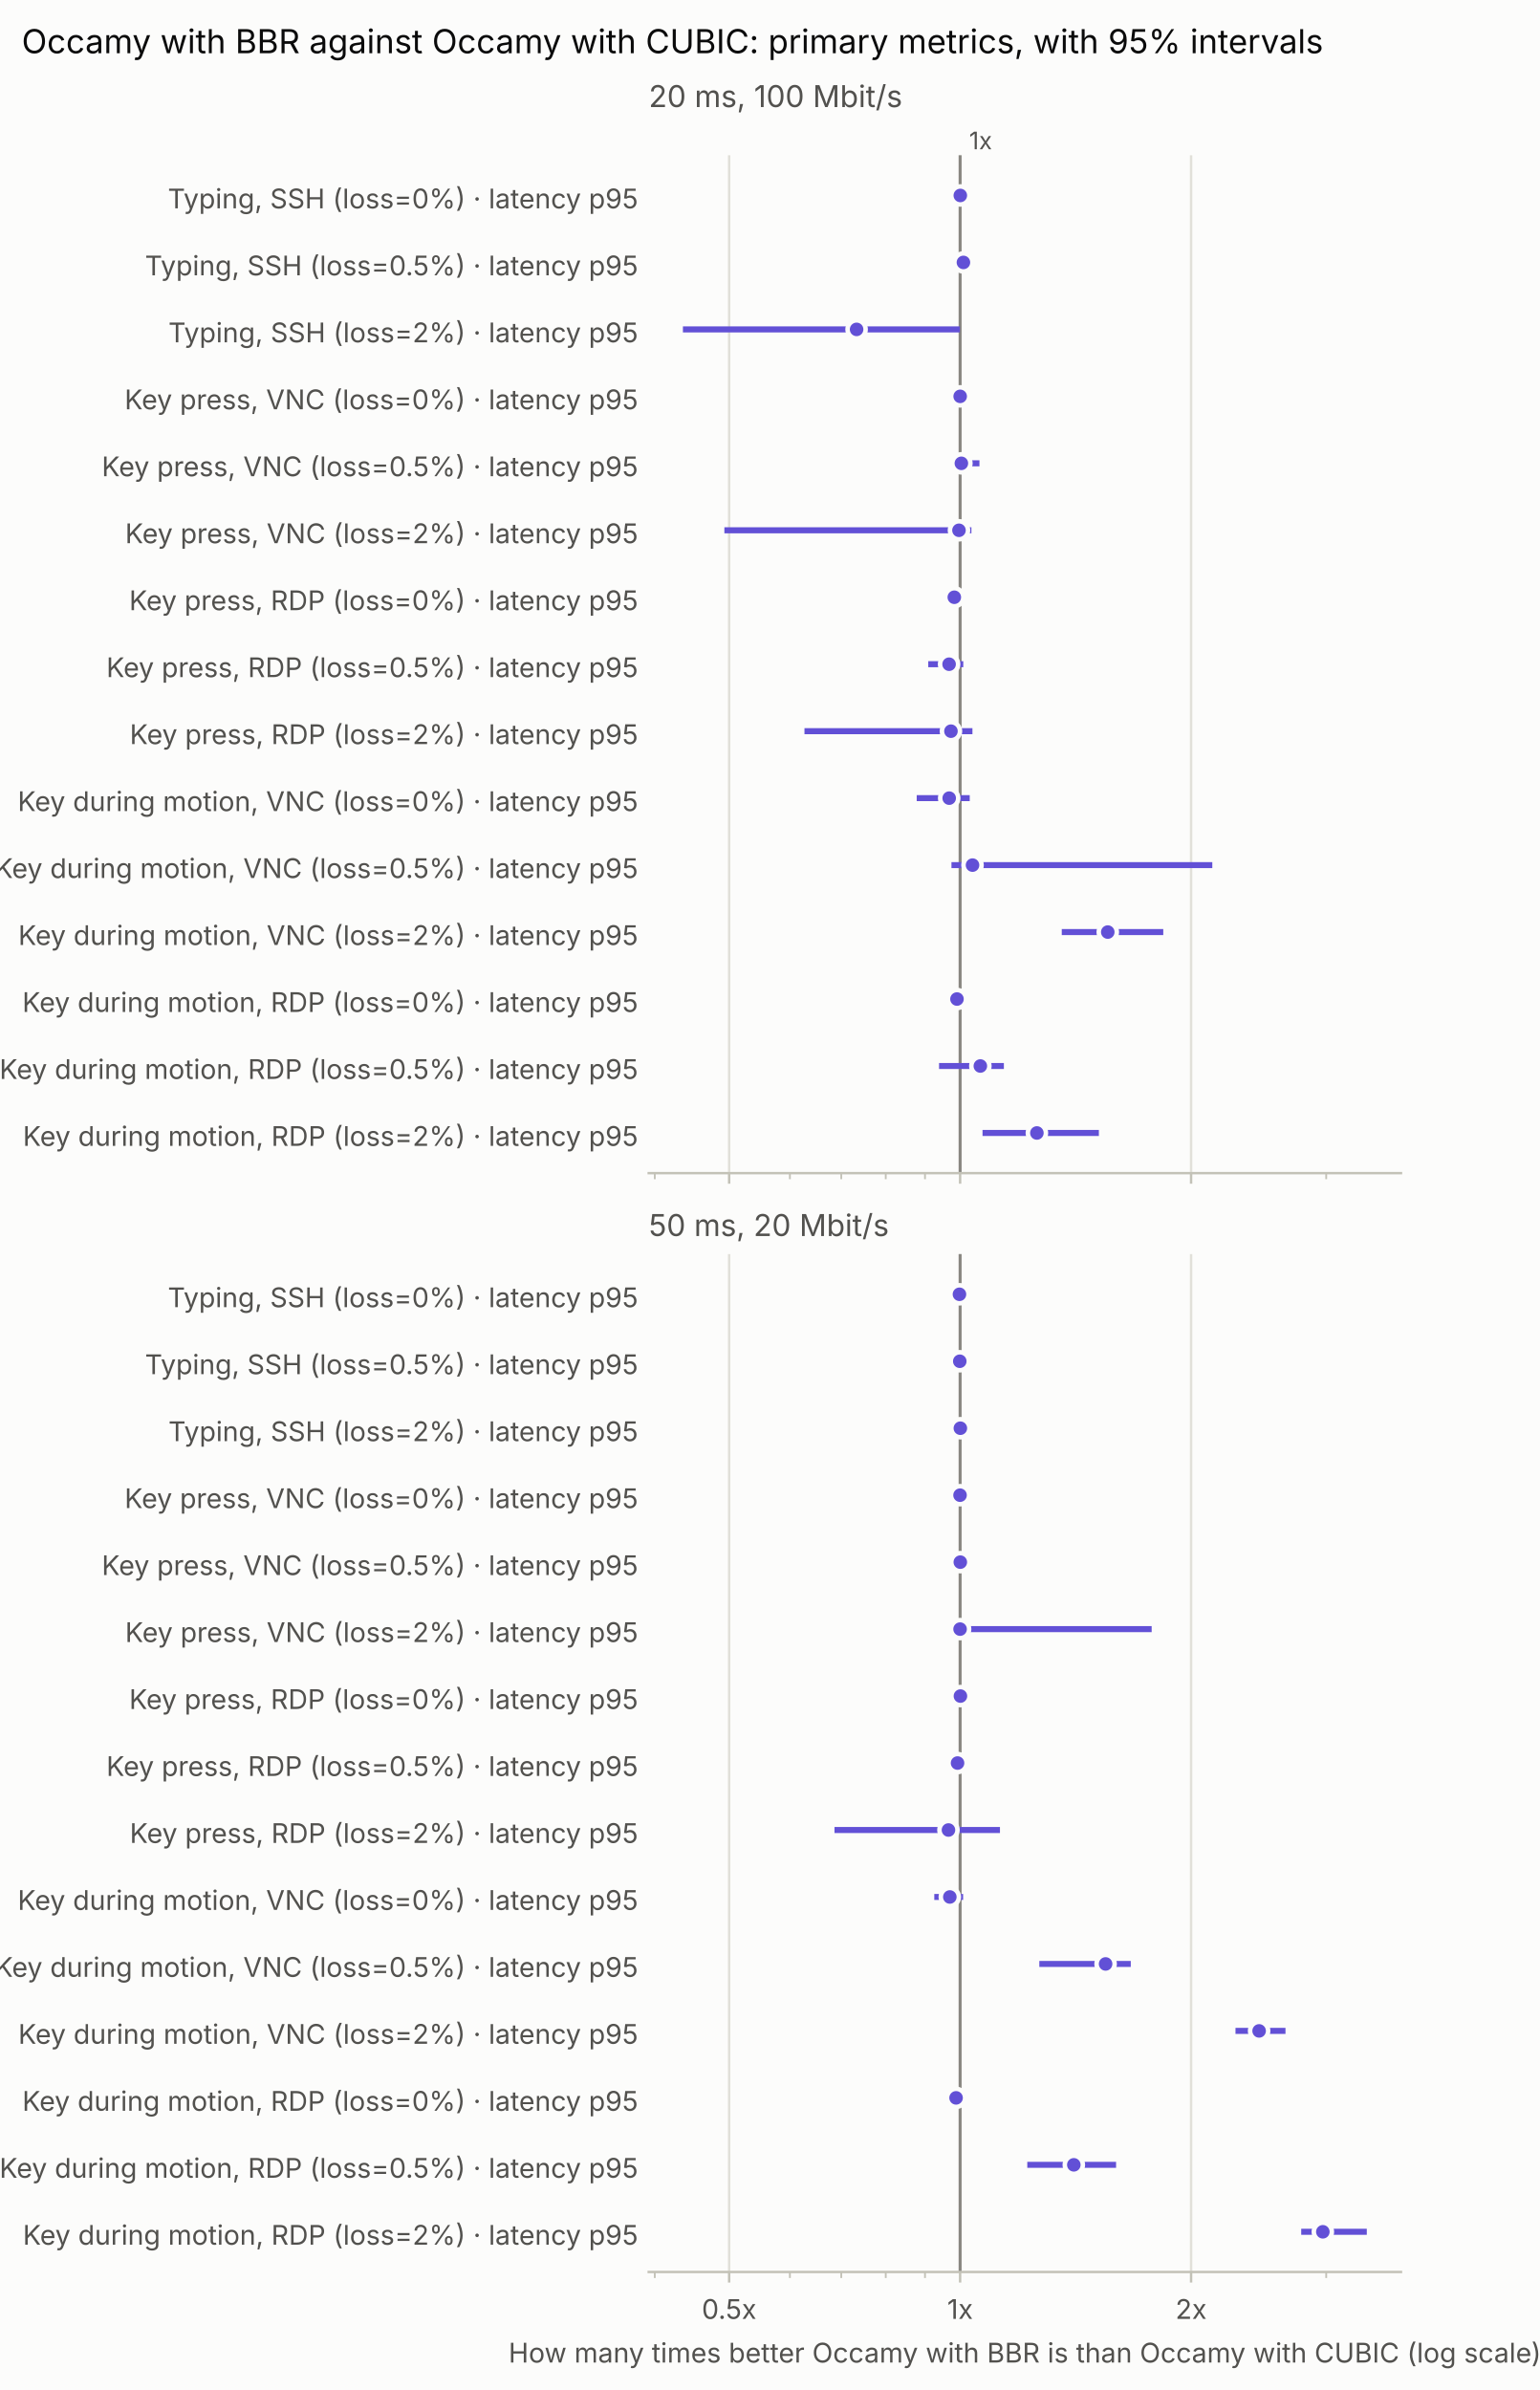
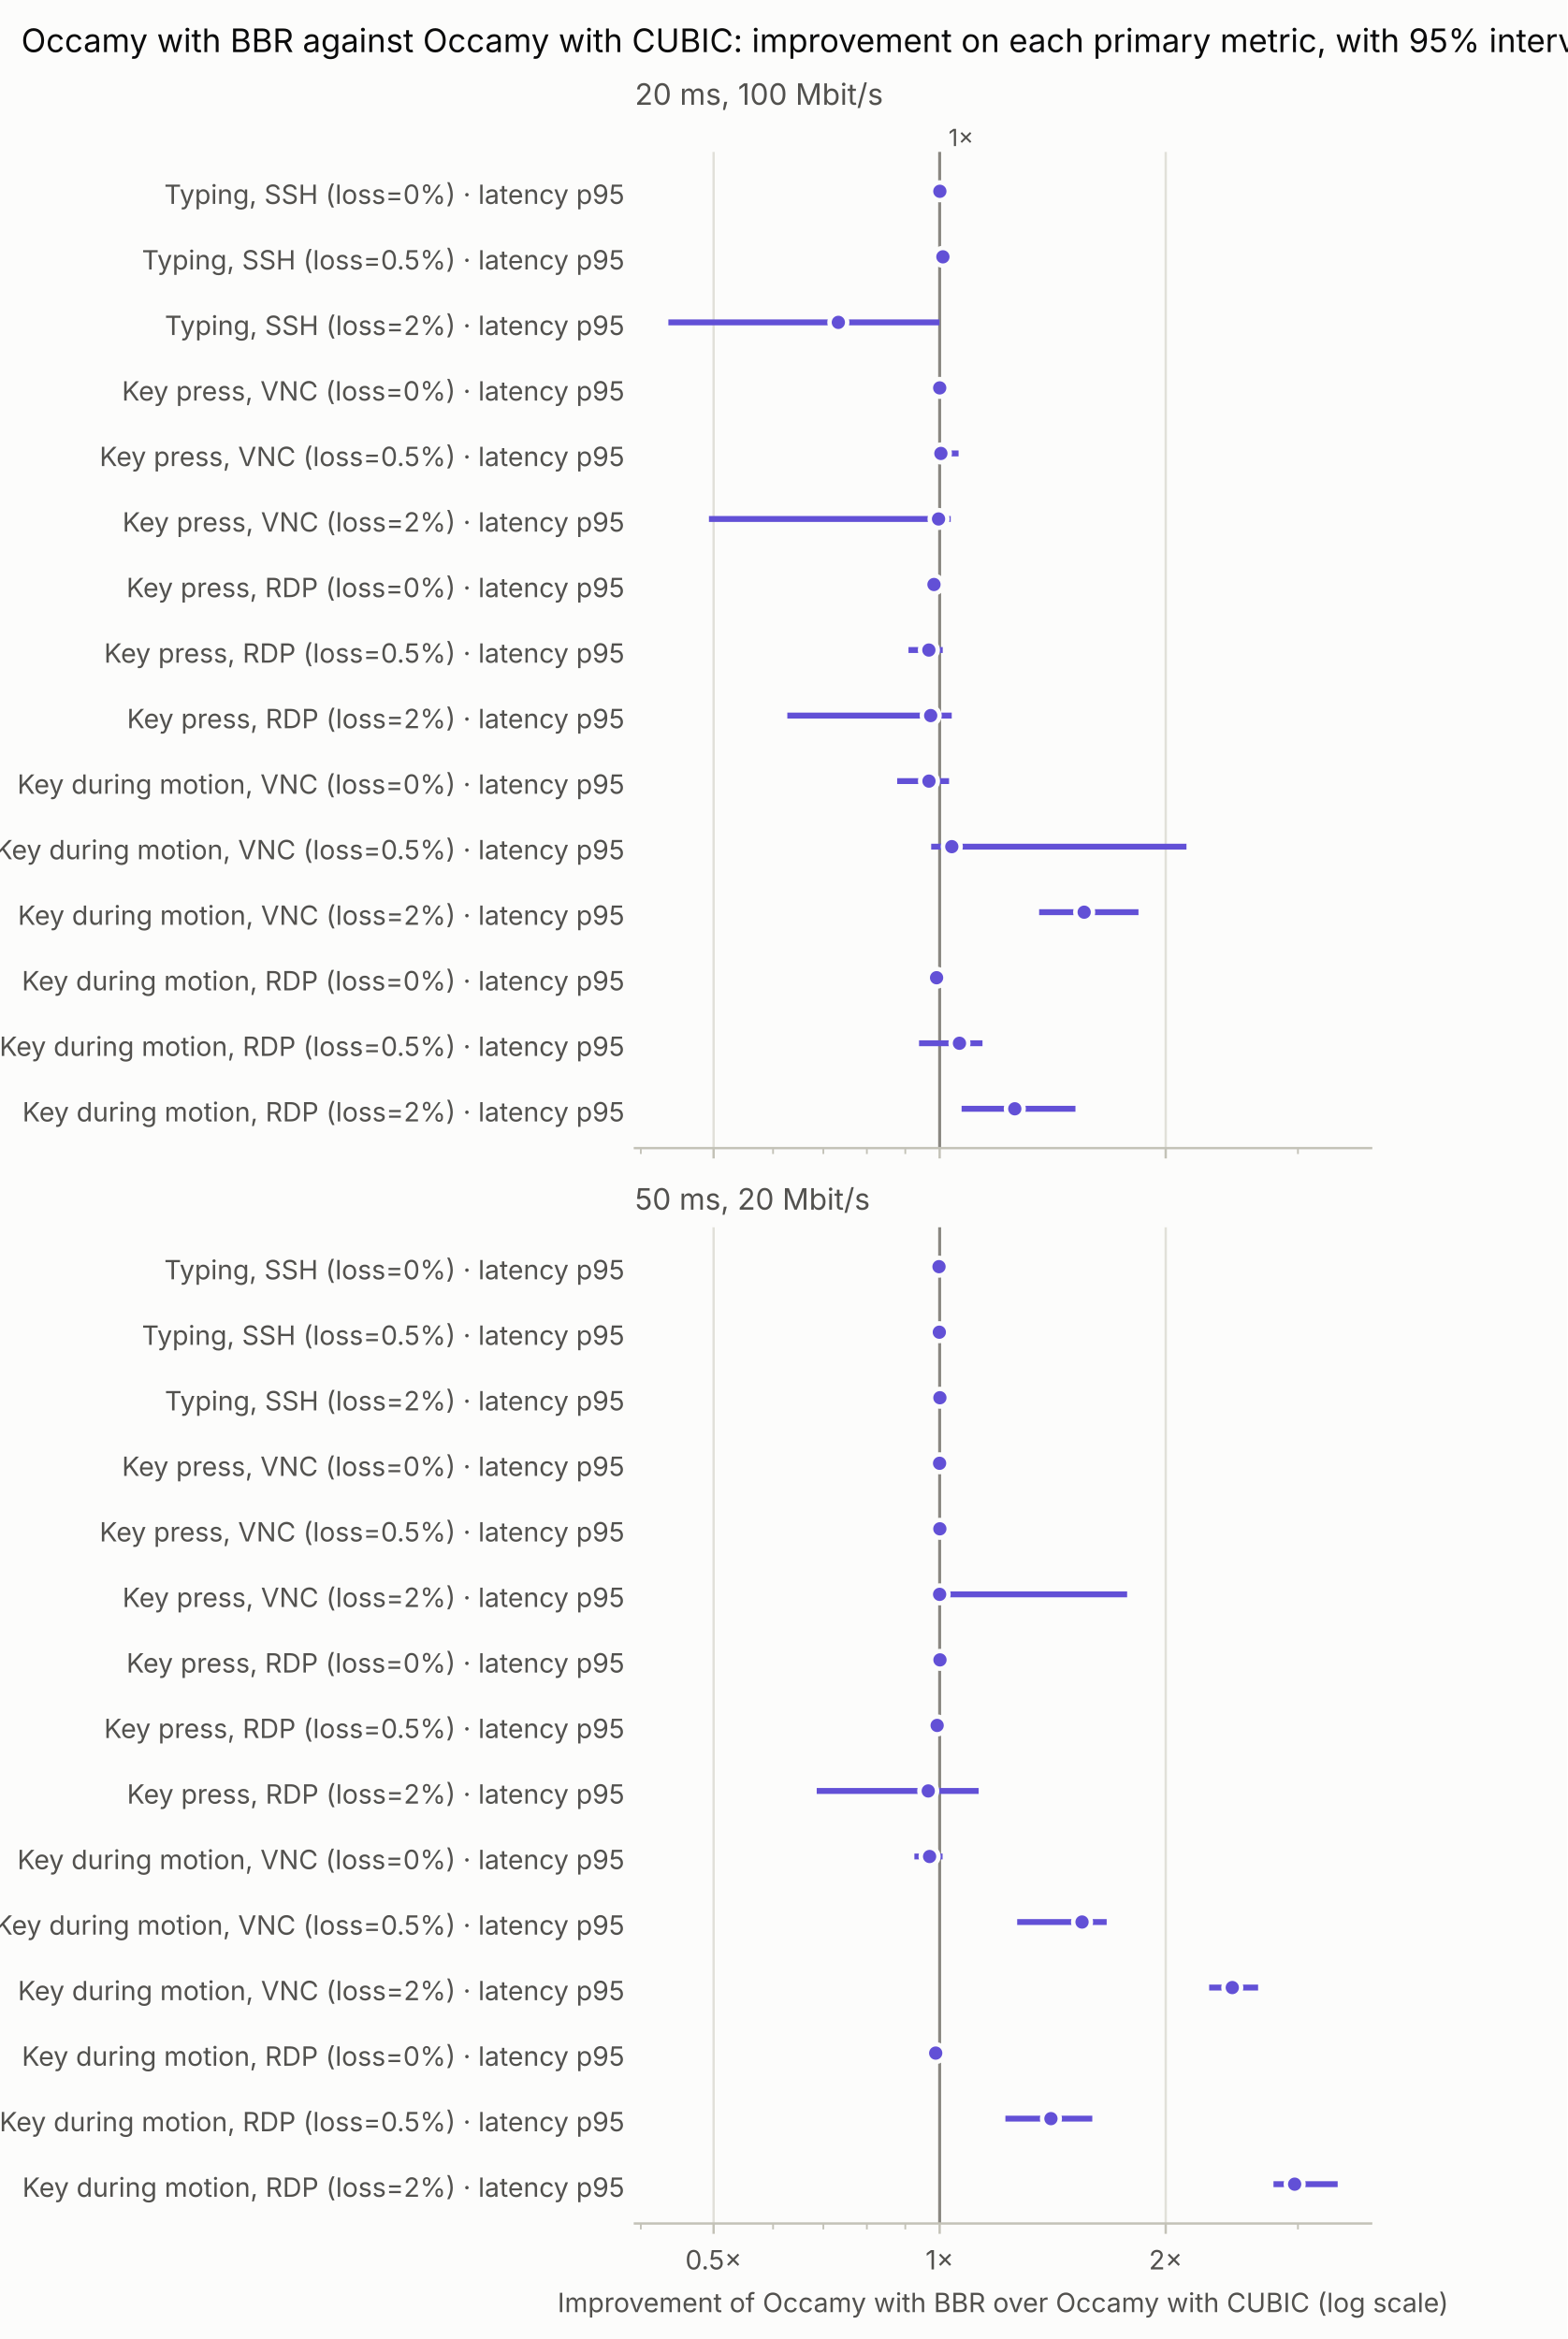
- <svg xmlns="http://www.w3.org/2000/svg" xmlns:xlink="http://www.w3.org/1999/xlink" width="511.127pt" height="793.2pt" viewBox="0 0 511.127 793.2" version="1.1">
+ <svg xmlns="http://www.w3.org/2000/svg" xmlns:xlink="http://www.w3.org/1999/xlink" width="531.495pt" height="793.2pt" viewBox="0 0 531.495 793.2" version="1.1">
  <defs>
    <style type="text/css">*{stroke-linejoin: round; stroke-linecap: butt}</style>
  </defs>
  <g id="figure_1">
    <g id="patch_1">
-       <path d="M 0 793.2  L 511.127 793.2  L 511.127 0  L 0 0  z " style="fill: #fcfcfb" />
+       <path d="M 0 793.2  L 531.495 793.2  L 531.495 0  L 0 0  z " style="fill: #fcfcfb" />
    </g>
    <g id="axes_1">
      <g id="patch_2">
        <path d="M 215.316 389.349  L 465 389.349  L 465 51.535  L 215.316 51.535  z " style="fill: #fcfcfb" />
      </g>
      <g id="matplotlib.axis_1">
        <g id="xtick_1">
          <g id="line2d_1">
            <path d="M 242.007 389.349  L 242.007 51.535  " clip-path="url(#p639952509c)" style="fill: none; stroke: #e1e0d9; stroke-width: 0.8; stroke-linecap: square" />
          </g>
          <g id="line2d_2">
            <defs>
              <path id="m722b74c0f4" d="M 0 0  L 0 3.5  " style="stroke: #c3c2b7; stroke-width: 0.8" />
            </defs>
            <g>
              <use xlink:href="#m722b74c0f4" x="242.007" y="389.349" style="fill: #c3c2b7; stroke: #c3c2b7; stroke-width: 0.8" />
            </g>
          </g>
        </g>
        <g id="xtick_2">
          <g id="line2d_3">
            <path d="M 318.669 389.349  L 318.669 51.535  " clip-path="url(#p639952509c)" style="fill: none; stroke: #e1e0d9; stroke-width: 0.8; stroke-linecap: square" />
          </g>
          <g id="line2d_4">
            <g>
              <use xlink:href="#m722b74c0f4" x="318.669" y="389.349" style="fill: #c3c2b7; stroke: #c3c2b7; stroke-width: 0.8" />
            </g>
          </g>
        </g>
        <g id="xtick_3">
          <g id="line2d_5">
            <path d="M 395.331 389.349  L 395.331 51.535  " clip-path="url(#p639952509c)" style="fill: none; stroke: #e1e0d9; stroke-width: 0.8; stroke-linecap: square" />
          </g>
          <g id="line2d_6">
            <g>
              <use xlink:href="#m722b74c0f4" x="395.331" y="389.349" style="fill: #c3c2b7; stroke: #c3c2b7; stroke-width: 0.8" />
            </g>
          </g>
        </g>
        <g id="xtick_4">
          <g id="line2d_7">
            <defs>
              <path id="m8135e75376" d="M 0 0  L 0 2  " style="stroke: #c3c2b7; stroke-width: 0.6" />
            </defs>
            <g>
              <use xlink:href="#m8135e75376" x="217.327" y="389.349" style="fill: #c3c2b7; stroke: #c3c2b7; stroke-width: 0.6" />
            </g>
          </g>
        </g>
        <g id="xtick_5">
          <g id="line2d_8">
            <g>
              <use xlink:href="#m8135e75376" x="262.171" y="389.349" style="fill: #c3c2b7; stroke: #c3c2b7; stroke-width: 0.6" />
            </g>
          </g>
        </g>
        <g id="xtick_6">
          <g id="line2d_9">
            <g>
              <use xlink:href="#m8135e75376" x="279.221" y="389.349" style="fill: #c3c2b7; stroke: #c3c2b7; stroke-width: 0.6" />
            </g>
          </g>
        </g>
        <g id="xtick_7">
          <g id="line2d_10">
            <g>
              <use xlink:href="#m8135e75376" x="293.989" y="389.349" style="fill: #c3c2b7; stroke: #c3c2b7; stroke-width: 0.6" />
            </g>
          </g>
        </g>
        <g id="xtick_8">
          <g id="line2d_11">
            <g>
              <use xlink:href="#m8135e75376" x="307.016" y="389.349" style="fill: #c3c2b7; stroke: #c3c2b7; stroke-width: 0.6" />
            </g>
          </g>
        </g>
        <g id="xtick_9">
          <g id="line2d_12">
            <g>
              <use xlink:href="#m8135e75376" x="440.176" y="389.349" style="fill: #c3c2b7; stroke: #c3c2b7; stroke-width: 0.6" />
            </g>
          </g>
        </g>
      </g>
      <g id="matplotlib.axis_2">
        <g id="ytick_1">
          <g id="line2d_13" />
          <g id="text_1">
            <text style="font-size: 9px; font-family: 'Inter', 'Helvetica Neue', 'Arial', 'DejaVu Sans', sans-serif; text-anchor: end; fill: #52514e" x="211.816" y="69.154" transform="rotate(-0 211.8157 69.1542)">Typing, SSH (loss=0%) · latency p95</text>
          </g>
        </g>
        <g id="ytick_2">
          <g id="line2d_14" />
          <g id="text_2">
            <text style="font-size: 9px; font-family: 'Inter', 'Helvetica Neue', 'Arial', 'DejaVu Sans', sans-serif; text-anchor: end; fill: #52514e" x="211.816" y="91.379" transform="rotate(-0 211.8157 91.37874)">Typing, SSH (loss=0.5%) · latency p95</text>
          </g>
        </g>
        <g id="ytick_3">
          <g id="line2d_15" />
          <g id="text_3">
            <text style="font-size: 9px; font-family: 'Inter', 'Helvetica Neue', 'Arial', 'DejaVu Sans', sans-serif; text-anchor: end; fill: #52514e" x="211.816" y="113.603" transform="rotate(-0 211.8157 113.6033)">Typing, SSH (loss=2%) · latency p95</text>
          </g>
        </g>
        <g id="ytick_4">
          <g id="line2d_16" />
          <g id="text_4">
            <text style="font-size: 9px; font-family: 'Inter', 'Helvetica Neue', 'Arial', 'DejaVu Sans', sans-serif; text-anchor: end; fill: #52514e" x="211.816" y="135.828" transform="rotate(-0 211.8157 135.8278)">Key press, VNC (loss=0%) · latency p95</text>
          </g>
        </g>
        <g id="ytick_5">
          <g id="line2d_17" />
          <g id="text_5">
            <text style="font-size: 9px; font-family: 'Inter', 'Helvetica Neue', 'Arial', 'DejaVu Sans', sans-serif; text-anchor: end; fill: #52514e" x="211.816" y="158.052" transform="rotate(-0 211.8157 158.0524)">Key press, VNC (loss=0.5%) · latency p95</text>
          </g>
        </g>
        <g id="ytick_6">
          <g id="line2d_18" />
          <g id="text_6">
            <text style="font-size: 9px; font-family: 'Inter', 'Helvetica Neue', 'Arial', 'DejaVu Sans', sans-serif; text-anchor: end; fill: #52514e" x="211.816" y="180.277" transform="rotate(-0 211.8157 180.2769)">Key press, VNC (loss=2%) · latency p95</text>
          </g>
        </g>
        <g id="ytick_7">
          <g id="line2d_19" />
          <g id="text_7">
            <text style="font-size: 9px; font-family: 'Inter', 'Helvetica Neue', 'Arial', 'DejaVu Sans', sans-serif; text-anchor: end; fill: #52514e" x="211.816" y="202.501" transform="rotate(-0 211.8157 202.5014)">Key press, RDP (loss=0%) · latency p95</text>
          </g>
        </g>
        <g id="ytick_8">
          <g id="line2d_20" />
          <g id="text_8">
            <text style="font-size: 9px; font-family: 'Inter', 'Helvetica Neue', 'Arial', 'DejaVu Sans', sans-serif; text-anchor: end; fill: #52514e" x="211.816" y="224.726" transform="rotate(-0 211.8157 224.726)">Key press, RDP (loss=0.5%) · latency p95</text>
          </g>
        </g>
        <g id="ytick_9">
          <g id="line2d_21" />
          <g id="text_9">
            <text style="font-size: 9px; font-family: 'Inter', 'Helvetica Neue', 'Arial', 'DejaVu Sans', sans-serif; text-anchor: end; fill: #52514e" x="211.816" y="246.951" transform="rotate(-0 211.8157 246.9505)">Key press, RDP (loss=2%) · latency p95</text>
          </g>
        </g>
        <g id="ytick_10">
          <g id="line2d_22" />
          <g id="text_10">
            <text style="font-size: 9px; font-family: 'Inter', 'Helvetica Neue', 'Arial', 'DejaVu Sans', sans-serif; text-anchor: end; fill: #52514e" x="211.816" y="269.175" transform="rotate(-0 211.8157 269.1751)">Key during motion, VNC (loss=0%) · latency p95</text>
          </g>
        </g>
        <g id="ytick_11">
          <g id="line2d_23" />
          <g id="text_11">
            <text style="font-size: 9px; font-family: 'Inter', 'Helvetica Neue', 'Arial', 'DejaVu Sans', sans-serif; text-anchor: end; fill: #52514e" x="211.816" y="291.4" transform="rotate(-0 211.8157 291.3996)">Key during motion, VNC (loss=0.5%) · latency p95</text>
          </g>
        </g>
        <g id="ytick_12">
          <g id="line2d_24" />
          <g id="text_12">
            <text style="font-size: 9px; font-family: 'Inter', 'Helvetica Neue', 'Arial', 'DejaVu Sans', sans-serif; text-anchor: end; fill: #52514e" x="211.816" y="313.624" transform="rotate(-0 211.8157 313.6242)">Key during motion, VNC (loss=2%) · latency p95</text>
          </g>
        </g>
        <g id="ytick_13">
          <g id="line2d_25" />
          <g id="text_13">
            <text style="font-size: 9px; font-family: 'Inter', 'Helvetica Neue', 'Arial', 'DejaVu Sans', sans-serif; text-anchor: end; fill: #52514e" x="211.816" y="335.849" transform="rotate(-0 211.8157 335.8487)">Key during motion, RDP (loss=0%) · latency p95</text>
          </g>
        </g>
        <g id="ytick_14">
          <g id="line2d_26" />
          <g id="text_14">
            <text style="font-size: 9px; font-family: 'Inter', 'Helvetica Neue', 'Arial', 'DejaVu Sans', sans-serif; text-anchor: end; fill: #52514e" x="211.816" y="358.073" transform="rotate(-0 211.8157 358.0732)">Key during motion, RDP (loss=0.5%) · latency p95</text>
          </g>
        </g>
        <g id="ytick_15">
          <g id="line2d_27" />
          <g id="text_15">
            <text style="font-size: 9px; font-family: 'Inter', 'Helvetica Neue', 'Arial', 'DejaVu Sans', sans-serif; text-anchor: end; fill: #52514e" x="211.816" y="380.298" transform="rotate(-0 211.8157 380.2978)">Key during motion, RDP (loss=2%) · latency p95</text>
          </g>
        </g>
      </g>
      <g id="line2d_28">
        <path d="M 318.669 389.349  L 318.669 51.535  " clip-path="url(#p639952509c)" style="fill: none; stroke: #898781; stroke-linecap: square" />
      </g>
      <g id="LineCollection_1">
        <path d="M 318.289 64.87  L 319.305 64.87  " clip-path="url(#p639952509c)" style="fill: none; stroke: #6250d6; stroke-width: 2" />
        <path d="M 318.684 87.095  L 322.34 87.095  " clip-path="url(#p639952509c)" style="fill: none; stroke: #6250d6; stroke-width: 2" />
        <path d="M 226.665 109.319  L 318.603 109.319  " clip-path="url(#p639952509c)" style="fill: none; stroke: #6250d6; stroke-width: 2" />
        <path d="M 318.005 131.544  L 319.241 131.544  " clip-path="url(#p639952509c)" style="fill: none; stroke: #6250d6; stroke-width: 2" />
        <path d="M 318.273 153.768  L 325.084 153.768  " clip-path="url(#p639952509c)" style="fill: none; stroke: #6250d6; stroke-width: 2" />
        <path d="M 240.426 175.993  L 322.421 175.993  " clip-path="url(#p639952509c)" style="fill: none; stroke: #6250d6; stroke-width: 2" />
        <path d="M 316.033 198.217  L 317.978 198.217  " clip-path="url(#p639952509c)" style="fill: none; stroke: #6250d6; stroke-width: 2" />
        <path d="M 308.095 220.442  L 319.72 220.442  " clip-path="url(#p639952509c)" style="fill: none; stroke: #6250d6; stroke-width: 2" />
        <path d="M 267.008 242.667  L 322.76 242.667  " clip-path="url(#p639952509c)" style="fill: none; stroke: #6250d6; stroke-width: 2" />
        <path d="M 304.263 264.891  L 321.858 264.891  " clip-path="url(#p639952509c)" style="fill: none; stroke: #6250d6; stroke-width: 2" />
        <path d="M 315.796 287.116  L 402.373 287.116  " clip-path="url(#p639952509c)" style="fill: none; stroke: #6250d6; stroke-width: 2" />
        <path d="M 352.408 309.34  L 386.097 309.34  " clip-path="url(#p639952509c)" style="fill: none; stroke: #6250d6; stroke-width: 2" />
        <path d="M 315.198 331.565  L 319.826 331.565  " clip-path="url(#p639952509c)" style="fill: none; stroke: #6250d6; stroke-width: 2" />
        <path d="M 311.681 353.789  L 333.194 353.789  " clip-path="url(#p639952509c)" style="fill: none; stroke: #6250d6; stroke-width: 2" />
        <path d="M 326.108 376.014  L 364.723 376.014  " clip-path="url(#p639952509c)" style="fill: none; stroke: #6250d6; stroke-width: 2" />
      </g>
      <g id="patch_3">
        <path d="M 215.316 389.349  L 465 389.349  " style="fill: none; stroke: #c3c2b7; stroke-width: 0.8; stroke-linejoin: miter; stroke-linecap: square" />
      </g>
      <g id="PathCollection_1">
        <defs>
          <path id="m447232fea8" d="M 0 3  C 0.796 3 1.559 2.684 2.121 2.121  C 2.684 1.559 3 0.796 3 0  C 3 -0.796 2.684 -1.559 2.121 -2.121  C 1.559 -2.684 0.796 -3 0 -3  C -0.796 -3 -1.559 -2.684 -2.121 -2.121  C -2.684 -1.559 -3 -0.796 -3 0  C -3 0.796 -2.684 1.559 -2.121 2.121  C -1.559 2.684 -0.796 3 0 3  z " style="stroke: #fcfcfb; stroke-width: 1.5" />
        </defs>
        <g clip-path="url(#p639952509c)">
          <use xlink:href="#m447232fea8" x="318.736" y="64.87" style="fill: #6250d6; stroke: #fcfcfb; stroke-width: 1.5" />
          <use xlink:href="#m447232fea8" x="319.768" y="87.095" style="fill: #6250d6; stroke: #fcfcfb; stroke-width: 1.5" />
          <use xlink:href="#m447232fea8" x="284.311" y="109.319" style="fill: #6250d6; stroke: #fcfcfb; stroke-width: 1.5" />
          <use xlink:href="#m447232fea8" x="318.689" y="131.544" style="fill: #6250d6; stroke: #fcfcfb; stroke-width: 1.5" />
          <use xlink:href="#m447232fea8" x="319.086" y="153.768" style="fill: #6250d6; stroke: #fcfcfb; stroke-width: 1.5" />
          <use xlink:href="#m447232fea8" x="318.291" y="175.993" style="fill: #6250d6; stroke: #fcfcfb; stroke-width: 1.5" />
          <use xlink:href="#m447232fea8" x="316.742" y="198.217" style="fill: #6250d6; stroke: #fcfcfb; stroke-width: 1.5" />
          <use xlink:href="#m447232fea8" x="315.013" y="220.442" style="fill: #6250d6; stroke: #fcfcfb; stroke-width: 1.5" />
          <use xlink:href="#m447232fea8" x="315.63" y="242.667" style="fill: #6250d6; stroke: #fcfcfb; stroke-width: 1.5" />
          <use xlink:href="#m447232fea8" x="315.047" y="264.891" style="fill: #6250d6; stroke: #fcfcfb; stroke-width: 1.5" />
          <use xlink:href="#m447232fea8" x="322.789" y="287.116" style="fill: #6250d6; stroke: #fcfcfb; stroke-width: 1.5" />
          <use xlink:href="#m447232fea8" x="367.678" y="309.34" style="fill: #6250d6; stroke: #fcfcfb; stroke-width: 1.5" />
          <use xlink:href="#m447232fea8" x="317.628" y="331.565" style="fill: #6250d6; stroke: #fcfcfb; stroke-width: 1.5" />
          <use xlink:href="#m447232fea8" x="325.385" y="353.789" style="fill: #6250d6; stroke: #fcfcfb; stroke-width: 1.5" />
          <use xlink:href="#m447232fea8" x="344.152" y="376.014" style="fill: #6250d6; stroke: #fcfcfb; stroke-width: 1.5" />
        </g>
      </g>
      <g id="text_16">
-         <text style="font-size: 8px; font-family: 'Inter', 'Helvetica Neue', 'Arial', 'DejaVu Sans', sans-serif; text-anchor: start; fill: #52514e" x="321.669" y="49.535" transform="rotate(-0 321.669 49.53548)">1x</text>
+         <text style="font-size: 8px; font-family: 'Inter', 'Helvetica Neue', 'Arial', 'DejaVu Sans', sans-serif; text-anchor: start; fill: #52514e" x="321.669" y="49.535" transform="rotate(-0 321.669 49.53548)">1×</text>
      </g>
      <g id="text_17">
        <text style="font-size: 10px; font-family: 'Inter', 'Helvetica Neue', 'Arial', 'DejaVu Sans', sans-serif; text-anchor: start; fill: #52514e" x="215.316" y="35.535" transform="rotate(-0 215.3157 35.53548)">20 ms, 100 Mbit/s</text>
      </g>
    </g>
    <g id="axes_2">
      <g id="patch_4">
        <path d="M 215.316 754.03  L 465 754.03  L 465 416.216  L 215.316 416.216  z " style="fill: #fcfcfb" />
      </g>
      <g id="matplotlib.axis_3">
        <g id="xtick_10">
          <g id="line2d_29">
            <path d="M 242.007 754.03  L 242.007 416.216  " clip-path="url(#p034181941b)" style="fill: none; stroke: #e1e0d9; stroke-width: 0.8; stroke-linecap: square" />
          </g>
          <g id="line2d_30">
            <g>
              <use xlink:href="#m722b74c0f4" x="242.007" y="754.03" style="fill: #c3c2b7; stroke: #c3c2b7; stroke-width: 0.8" />
            </g>
          </g>
          <g id="text_18">
-             <text style="font-size: 9px; font-family: 'Inter', 'Helvetica Neue', 'Arial', 'DejaVu Sans', sans-serif; text-anchor: middle; fill: #52514e" x="242.007" y="769.598" transform="rotate(-0 242.0065 769.5975)">0.5x</text>
+             <text style="font-size: 9px; font-family: 'Inter', 'Helvetica Neue', 'Arial', 'DejaVu Sans', sans-serif; text-anchor: middle; fill: #52514e" x="242.007" y="769.598" transform="rotate(-0 242.0065 769.5975)">0.5×</text>
          </g>
        </g>
        <g id="xtick_11">
          <g id="line2d_31">
            <path d="M 318.669 754.03  L 318.669 416.216  " clip-path="url(#p034181941b)" style="fill: none; stroke: #e1e0d9; stroke-width: 0.8; stroke-linecap: square" />
          </g>
          <g id="line2d_32">
            <g>
              <use xlink:href="#m722b74c0f4" x="318.669" y="754.03" style="fill: #c3c2b7; stroke: #c3c2b7; stroke-width: 0.8" />
            </g>
          </g>
          <g id="text_19">
-             <text style="font-size: 9px; font-family: 'Inter', 'Helvetica Neue', 'Arial', 'DejaVu Sans', sans-serif; text-anchor: middle; fill: #52514e" x="318.669" y="769.598" transform="rotate(-0 318.669 769.5975)">1x</text>
+             <text style="font-size: 9px; font-family: 'Inter', 'Helvetica Neue', 'Arial', 'DejaVu Sans', sans-serif; text-anchor: middle; fill: #52514e" x="318.669" y="769.598" transform="rotate(-0 318.669 769.5975)">1×</text>
          </g>
        </g>
        <g id="xtick_12">
          <g id="line2d_33">
            <path d="M 395.331 754.03  L 395.331 416.216  " clip-path="url(#p034181941b)" style="fill: none; stroke: #e1e0d9; stroke-width: 0.8; stroke-linecap: square" />
          </g>
          <g id="line2d_34">
            <g>
              <use xlink:href="#m722b74c0f4" x="395.331" y="754.03" style="fill: #c3c2b7; stroke: #c3c2b7; stroke-width: 0.8" />
            </g>
          </g>
          <g id="text_20">
-             <text style="font-size: 9px; font-family: 'Inter', 'Helvetica Neue', 'Arial', 'DejaVu Sans', sans-serif; text-anchor: middle; fill: #52514e" x="395.331" y="769.598" transform="rotate(-0 395.3314 769.5975)">2x</text>
+             <text style="font-size: 9px; font-family: 'Inter', 'Helvetica Neue', 'Arial', 'DejaVu Sans', sans-serif; text-anchor: middle; fill: #52514e" x="395.331" y="769.598" transform="rotate(-0 395.3314 769.5975)">2×</text>
          </g>
        </g>
        <g id="xtick_13">
          <g id="line2d_35">
            <g>
              <use xlink:href="#m8135e75376" x="217.327" y="754.03" style="fill: #c3c2b7; stroke: #c3c2b7; stroke-width: 0.6" />
            </g>
          </g>
        </g>
        <g id="xtick_14">
          <g id="line2d_36">
            <g>
              <use xlink:href="#m8135e75376" x="262.171" y="754.03" style="fill: #c3c2b7; stroke: #c3c2b7; stroke-width: 0.6" />
            </g>
          </g>
        </g>
        <g id="xtick_15">
          <g id="line2d_37">
            <g>
              <use xlink:href="#m8135e75376" x="279.221" y="754.03" style="fill: #c3c2b7; stroke: #c3c2b7; stroke-width: 0.6" />
            </g>
          </g>
        </g>
        <g id="xtick_16">
          <g id="line2d_38">
            <g>
              <use xlink:href="#m8135e75376" x="293.989" y="754.03" style="fill: #c3c2b7; stroke: #c3c2b7; stroke-width: 0.6" />
            </g>
          </g>
        </g>
        <g id="xtick_17">
          <g id="line2d_39">
            <g>
              <use xlink:href="#m8135e75376" x="307.016" y="754.03" style="fill: #c3c2b7; stroke: #c3c2b7; stroke-width: 0.6" />
            </g>
          </g>
        </g>
        <g id="xtick_18">
          <g id="line2d_40">
            <g>
              <use xlink:href="#m8135e75376" x="440.176" y="754.03" style="fill: #c3c2b7; stroke: #c3c2b7; stroke-width: 0.6" />
            </g>
          </g>
        </g>
        <g id="text_21">
-           <text style="font-size: 9px; font-family: 'Inter', 'Helvetica Neue', 'Arial', 'DejaVu Sans', sans-serif; text-anchor: middle; fill: #52514e" x="340.158" y="784.083" transform="rotate(-0 340.1577 784.0825)">How many times better Occamy with BBR is than Occamy with CUBIC (log scale)</text>
+           <text style="font-size: 9px; font-family: 'Inter', 'Helvetica Neue', 'Arial', 'DejaVu Sans', sans-serif; text-anchor: middle; fill: #52514e" x="340.158" y="784.083" transform="rotate(-0 340.1577 784.0825)">Improvement of Occamy with BBR over Occamy with CUBIC (log scale)</text>
        </g>
      </g>
      <g id="matplotlib.axis_4">
        <g id="ytick_16">
          <g id="line2d_41" />
          <g id="text_22">
            <text style="font-size: 9px; font-family: 'Inter', 'Helvetica Neue', 'Arial', 'DejaVu Sans', sans-serif; text-anchor: end; fill: #52514e" x="211.816" y="433.835" transform="rotate(-0 211.8157 433.8352)">Typing, SSH (loss=0%) · latency p95</text>
          </g>
        </g>
        <g id="ytick_17">
          <g id="line2d_42" />
          <g id="text_23">
            <text style="font-size: 9px; font-family: 'Inter', 'Helvetica Neue', 'Arial', 'DejaVu Sans', sans-serif; text-anchor: end; fill: #52514e" x="211.816" y="456.06" transform="rotate(-0 211.8157 456.0598)">Typing, SSH (loss=0.5%) · latency p95</text>
          </g>
        </g>
        <g id="ytick_18">
          <g id="line2d_43" />
          <g id="text_24">
            <text style="font-size: 9px; font-family: 'Inter', 'Helvetica Neue', 'Arial', 'DejaVu Sans', sans-serif; text-anchor: end; fill: #52514e" x="211.816" y="478.284" transform="rotate(-0 211.8157 478.2843)">Typing, SSH (loss=2%) · latency p95</text>
          </g>
        </g>
        <g id="ytick_19">
          <g id="line2d_44" />
          <g id="text_25">
            <text style="font-size: 9px; font-family: 'Inter', 'Helvetica Neue', 'Arial', 'DejaVu Sans', sans-serif; text-anchor: end; fill: #52514e" x="211.816" y="500.509" transform="rotate(-0 211.8157 500.5088)">Key press, VNC (loss=0%) · latency p95</text>
          </g>
        </g>
        <g id="ytick_20">
          <g id="line2d_45" />
          <g id="text_26">
            <text style="font-size: 9px; font-family: 'Inter', 'Helvetica Neue', 'Arial', 'DejaVu Sans', sans-serif; text-anchor: end; fill: #52514e" x="211.816" y="522.733" transform="rotate(-0 211.8157 522.7334)">Key press, VNC (loss=0.5%) · latency p95</text>
          </g>
        </g>
        <g id="ytick_21">
          <g id="line2d_46" />
          <g id="text_27">
            <text style="font-size: 9px; font-family: 'Inter', 'Helvetica Neue', 'Arial', 'DejaVu Sans', sans-serif; text-anchor: end; fill: #52514e" x="211.816" y="544.958" transform="rotate(-0 211.8157 544.9579)">Key press, VNC (loss=2%) · latency p95</text>
          </g>
        </g>
        <g id="ytick_22">
          <g id="line2d_47" />
          <g id="text_28">
            <text style="font-size: 9px; font-family: 'Inter', 'Helvetica Neue', 'Arial', 'DejaVu Sans', sans-serif; text-anchor: end; fill: #52514e" x="211.816" y="567.182" transform="rotate(-0 211.8157 567.1825)">Key press, RDP (loss=0%) · latency p95</text>
          </g>
        </g>
        <g id="ytick_23">
          <g id="line2d_48" />
          <g id="text_29">
            <text style="font-size: 9px; font-family: 'Inter', 'Helvetica Neue', 'Arial', 'DejaVu Sans', sans-serif; text-anchor: end; fill: #52514e" x="211.816" y="589.407" transform="rotate(-0 211.8157 589.407)">Key press, RDP (loss=0.5%) · latency p95</text>
          </g>
        </g>
        <g id="ytick_24">
          <g id="line2d_49" />
          <g id="text_30">
            <text style="font-size: 9px; font-family: 'Inter', 'Helvetica Neue', 'Arial', 'DejaVu Sans', sans-serif; text-anchor: end; fill: #52514e" x="211.816" y="611.632" transform="rotate(-0 211.8157 611.6316)">Key press, RDP (loss=2%) · latency p95</text>
          </g>
        </g>
        <g id="ytick_25">
          <g id="line2d_50" />
          <g id="text_31">
            <text style="font-size: 9px; font-family: 'Inter', 'Helvetica Neue', 'Arial', 'DejaVu Sans', sans-serif; text-anchor: end; fill: #52514e" x="211.816" y="633.856" transform="rotate(-0 211.8157 633.8561)">Key during motion, VNC (loss=0%) · latency p95</text>
          </g>
        </g>
        <g id="ytick_26">
          <g id="line2d_51" />
          <g id="text_32">
            <text style="font-size: 9px; font-family: 'Inter', 'Helvetica Neue', 'Arial', 'DejaVu Sans', sans-serif; text-anchor: end; fill: #52514e" x="211.816" y="656.081" transform="rotate(-0 211.8157 656.0806)">Key during motion, VNC (loss=0.5%) · latency p95</text>
          </g>
        </g>
        <g id="ytick_27">
          <g id="line2d_52" />
          <g id="text_33">
            <text style="font-size: 9px; font-family: 'Inter', 'Helvetica Neue', 'Arial', 'DejaVu Sans', sans-serif; text-anchor: end; fill: #52514e" x="211.816" y="678.305" transform="rotate(-0 211.8157 678.3052)">Key during motion, VNC (loss=2%) · latency p95</text>
          </g>
        </g>
        <g id="ytick_28">
          <g id="line2d_53" />
          <g id="text_34">
            <text style="font-size: 9px; font-family: 'Inter', 'Helvetica Neue', 'Arial', 'DejaVu Sans', sans-serif; text-anchor: end; fill: #52514e" x="211.816" y="700.53" transform="rotate(-0 211.8157 700.5297)">Key during motion, RDP (loss=0%) · latency p95</text>
          </g>
        </g>
        <g id="ytick_29">
          <g id="line2d_54" />
          <g id="text_35">
            <text style="font-size: 9px; font-family: 'Inter', 'Helvetica Neue', 'Arial', 'DejaVu Sans', sans-serif; text-anchor: end; fill: #52514e" x="211.816" y="722.754" transform="rotate(-0 211.8157 722.7543)">Key during motion, RDP (loss=0.5%) · latency p95</text>
          </g>
        </g>
        <g id="ytick_30">
          <g id="line2d_55" />
          <g id="text_36">
            <text style="font-size: 9px; font-family: 'Inter', 'Helvetica Neue', 'Arial', 'DejaVu Sans', sans-serif; text-anchor: end; fill: #52514e" x="211.816" y="744.979" transform="rotate(-0 211.8157 744.9788)">Key during motion, RDP (loss=2%) · latency p95</text>
          </g>
        </g>
      </g>
      <g id="line2d_56">
        <path d="M 318.669 754.03  L 318.669 416.216  " clip-path="url(#p034181941b)" style="fill: none; stroke: #898781; stroke-linecap: square" />
      </g>
      <g id="LineCollection_2">
        <path d="M 318.136 429.551  L 319.593 429.551  " clip-path="url(#p034181941b)" style="fill: none; stroke: #6250d6; stroke-width: 2" />
        <path d="M 317.321 451.776  L 318.873 451.776  " clip-path="url(#p034181941b)" style="fill: none; stroke: #6250d6; stroke-width: 2" />
        <path d="M 317.937 474  L 319.998 474  " clip-path="url(#p034181941b)" style="fill: none; stroke: #6250d6; stroke-width: 2" />
        <path d="M 318.316 496.225  L 318.988 496.225  " clip-path="url(#p034181941b)" style="fill: none; stroke: #6250d6; stroke-width: 2" />
        <path d="M 318.415 518.449  L 319.155 518.449  " clip-path="url(#p034181941b)" style="fill: none; stroke: #6250d6; stroke-width: 2" />
        <path d="M 315.931 540.674  L 382.246 540.674  " clip-path="url(#p034181941b)" style="fill: none; stroke: #6250d6; stroke-width: 2" />
        <path d="M 318.275 562.898  L 319.538 562.898  " clip-path="url(#p034181941b)" style="fill: none; stroke: #6250d6; stroke-width: 2" />
        <path d="M 315.662 585.123  L 319.341 585.123  " clip-path="url(#p034181941b)" style="fill: none; stroke: #6250d6; stroke-width: 2" />
        <path d="M 276.976 607.348  L 331.895 607.348  " clip-path="url(#p034181941b)" style="fill: none; stroke: #6250d6; stroke-width: 2" />
        <path d="M 310.097 629.572  L 319.671 629.572  " clip-path="url(#p034181941b)" style="fill: none; stroke: #6250d6; stroke-width: 2" />
        <path d="M 344.96 651.797  L 375.313 651.797  " clip-path="url(#p034181941b)" style="fill: none; stroke: #6250d6; stroke-width: 2" />
        <path d="M 410.068 674.021  L 426.661 674.021  " clip-path="url(#p034181941b)" style="fill: none; stroke: #6250d6; stroke-width: 2" />
        <path d="M 315.628 696.246  L 319.181 696.246  " clip-path="url(#p034181941b)" style="fill: none; stroke: #6250d6; stroke-width: 2" />
        <path d="M 340.964 718.47  L 370.436 718.47  " clip-path="url(#p034181941b)" style="fill: none; stroke: #6250d6; stroke-width: 2" />
        <path d="M 431.881 740.695  L 453.65 740.695  " clip-path="url(#p034181941b)" style="fill: none; stroke: #6250d6; stroke-width: 2" />
      </g>
      <g id="patch_5">
        <path d="M 215.316 754.03  L 465 754.03  " style="fill: none; stroke: #c3c2b7; stroke-width: 0.8; stroke-linejoin: miter; stroke-linecap: square" />
      </g>
      <g id="PathCollection_2">
        <g clip-path="url(#p034181941b)">
          <use xlink:href="#m447232fea8" x="318.45" y="429.551" style="fill: #6250d6; stroke: #fcfcfb; stroke-width: 1.5" />
          <use xlink:href="#m447232fea8" x="318.557" y="451.776" style="fill: #6250d6; stroke: #fcfcfb; stroke-width: 1.5" />
          <use xlink:href="#m447232fea8" x="318.752" y="474" style="fill: #6250d6; stroke: #fcfcfb; stroke-width: 1.5" />
          <use xlink:href="#m447232fea8" x="318.645" y="496.225" style="fill: #6250d6; stroke: #fcfcfb; stroke-width: 1.5" />
          <use xlink:href="#m447232fea8" x="318.735" y="518.449" style="fill: #6250d6; stroke: #fcfcfb; stroke-width: 1.5" />
          <use xlink:href="#m447232fea8" x="318.657" y="540.674" style="fill: #6250d6; stroke: #fcfcfb; stroke-width: 1.5" />
          <use xlink:href="#m447232fea8" x="318.775" y="562.898" style="fill: #6250d6; stroke: #fcfcfb; stroke-width: 1.5" />
          <use xlink:href="#m447232fea8" x="317.817" y="585.123" style="fill: #6250d6; stroke: #fcfcfb; stroke-width: 1.5" />
          <use xlink:href="#m447232fea8" x="314.802" y="607.348" style="fill: #6250d6; stroke: #fcfcfb; stroke-width: 1.5" />
          <use xlink:href="#m447232fea8" x="315.255" y="629.572" style="fill: #6250d6; stroke: #fcfcfb; stroke-width: 1.5" />
          <use xlink:href="#m447232fea8" x="366.957" y="651.797" style="fill: #6250d6; stroke: #fcfcfb; stroke-width: 1.5" />
          <use xlink:href="#m447232fea8" x="417.91" y="674.021" style="fill: #6250d6; stroke: #fcfcfb; stroke-width: 1.5" />
          <use xlink:href="#m447232fea8" x="317.328" y="696.246" style="fill: #6250d6; stroke: #fcfcfb; stroke-width: 1.5" />
          <use xlink:href="#m447232fea8" x="356.409" y="718.47" style="fill: #6250d6; stroke: #fcfcfb; stroke-width: 1.5" />
          <use xlink:href="#m447232fea8" x="439.062" y="740.695" style="fill: #6250d6; stroke: #fcfcfb; stroke-width: 1.5" />
        </g>
      </g>
      <g id="text_37">
        <text style="font-size: 10px; font-family: 'Inter', 'Helvetica Neue', 'Arial', 'DejaVu Sans', sans-serif; text-anchor: start; fill: #52514e" x="215.316" y="410.216" transform="rotate(-0 215.3157 410.2165)">50 ms, 20 Mbit/s</text>
      </g>
    </g>
    <g id="text_38">
-       <text style="font-size: 11px; font-family: 'Inter', 'Helvetica Neue', 'Arial', 'DejaVu Sans', sans-serif; text-anchor: start; fill: #0b0b0b" x="7.2" y="17.672" transform="rotate(-0 7.2 17.672)">Occamy with BBR against Occamy with CUBIC: primary metrics, with 95% intervals</text>
+       <text style="font-size: 11px; font-family: 'Inter', 'Helvetica Neue', 'Arial', 'DejaVu Sans', sans-serif; text-anchor: start; fill: #0b0b0b" x="7.2" y="17.672" transform="rotate(-0 7.2 17.672)">Occamy with BBR against Occamy with CUBIC: improvement on each primary metric, with 95% intervals</text>
    </g>
  </g>
  <defs>
    <clipPath id="p639952509c">
      <rect x="215.316" y="51.535" width="249.684" height="337.813" />
    </clipPath>
    <clipPath id="p034181941b">
      <rect x="215.316" y="416.216" width="249.684" height="337.813" />
    </clipPath>
  </defs>
</svg>
